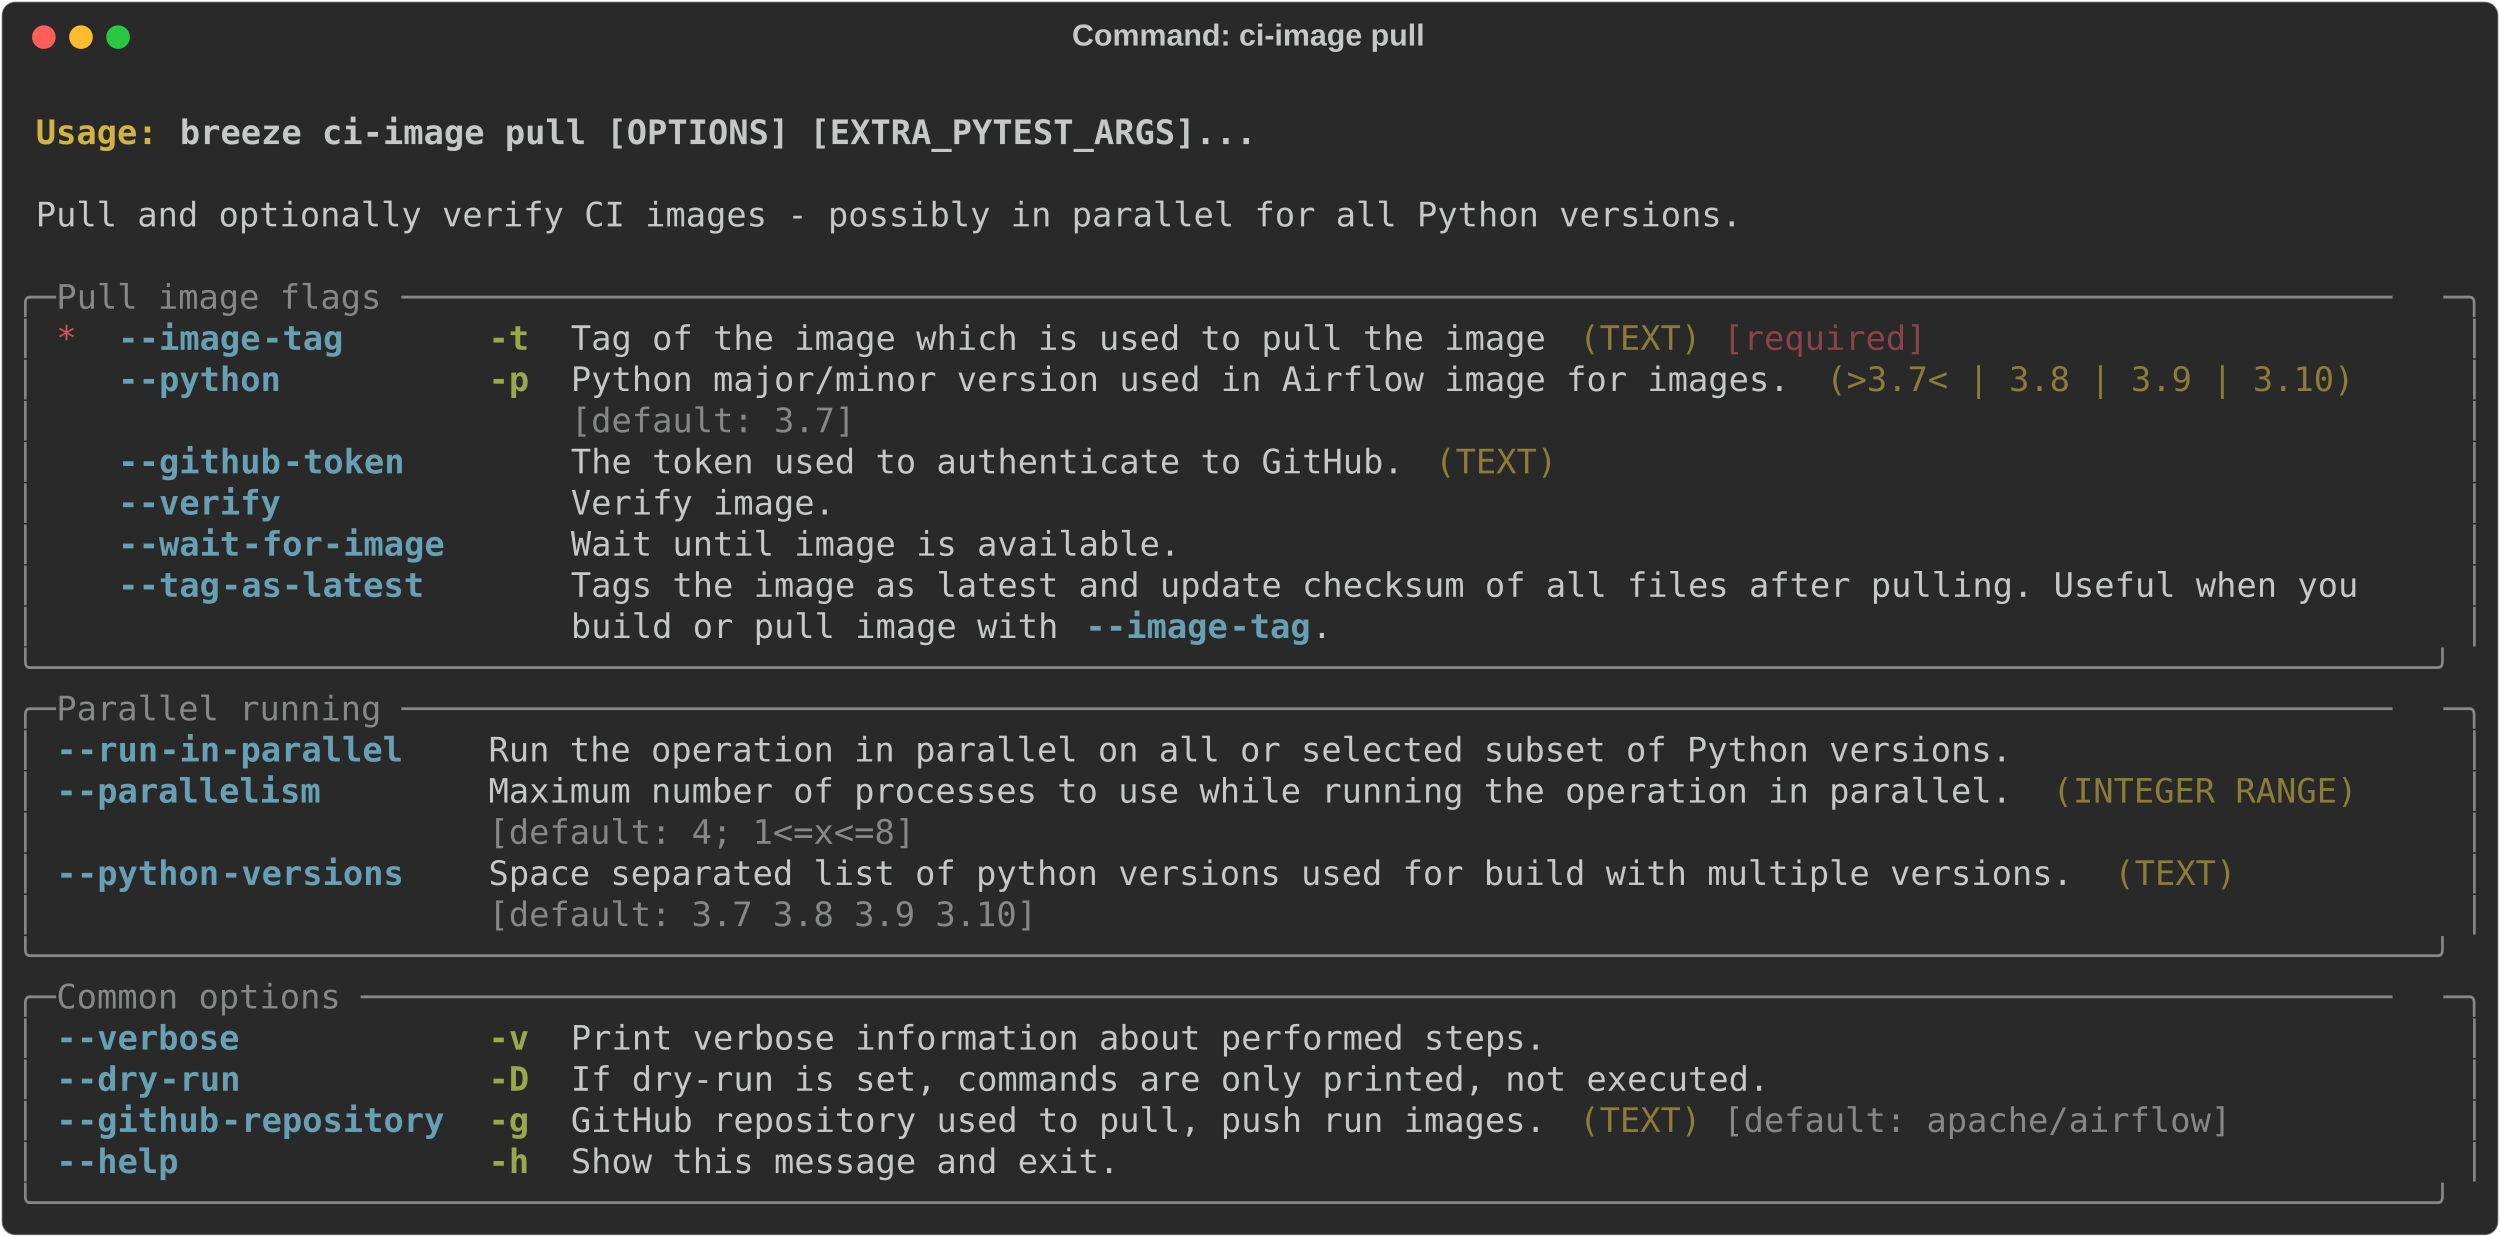
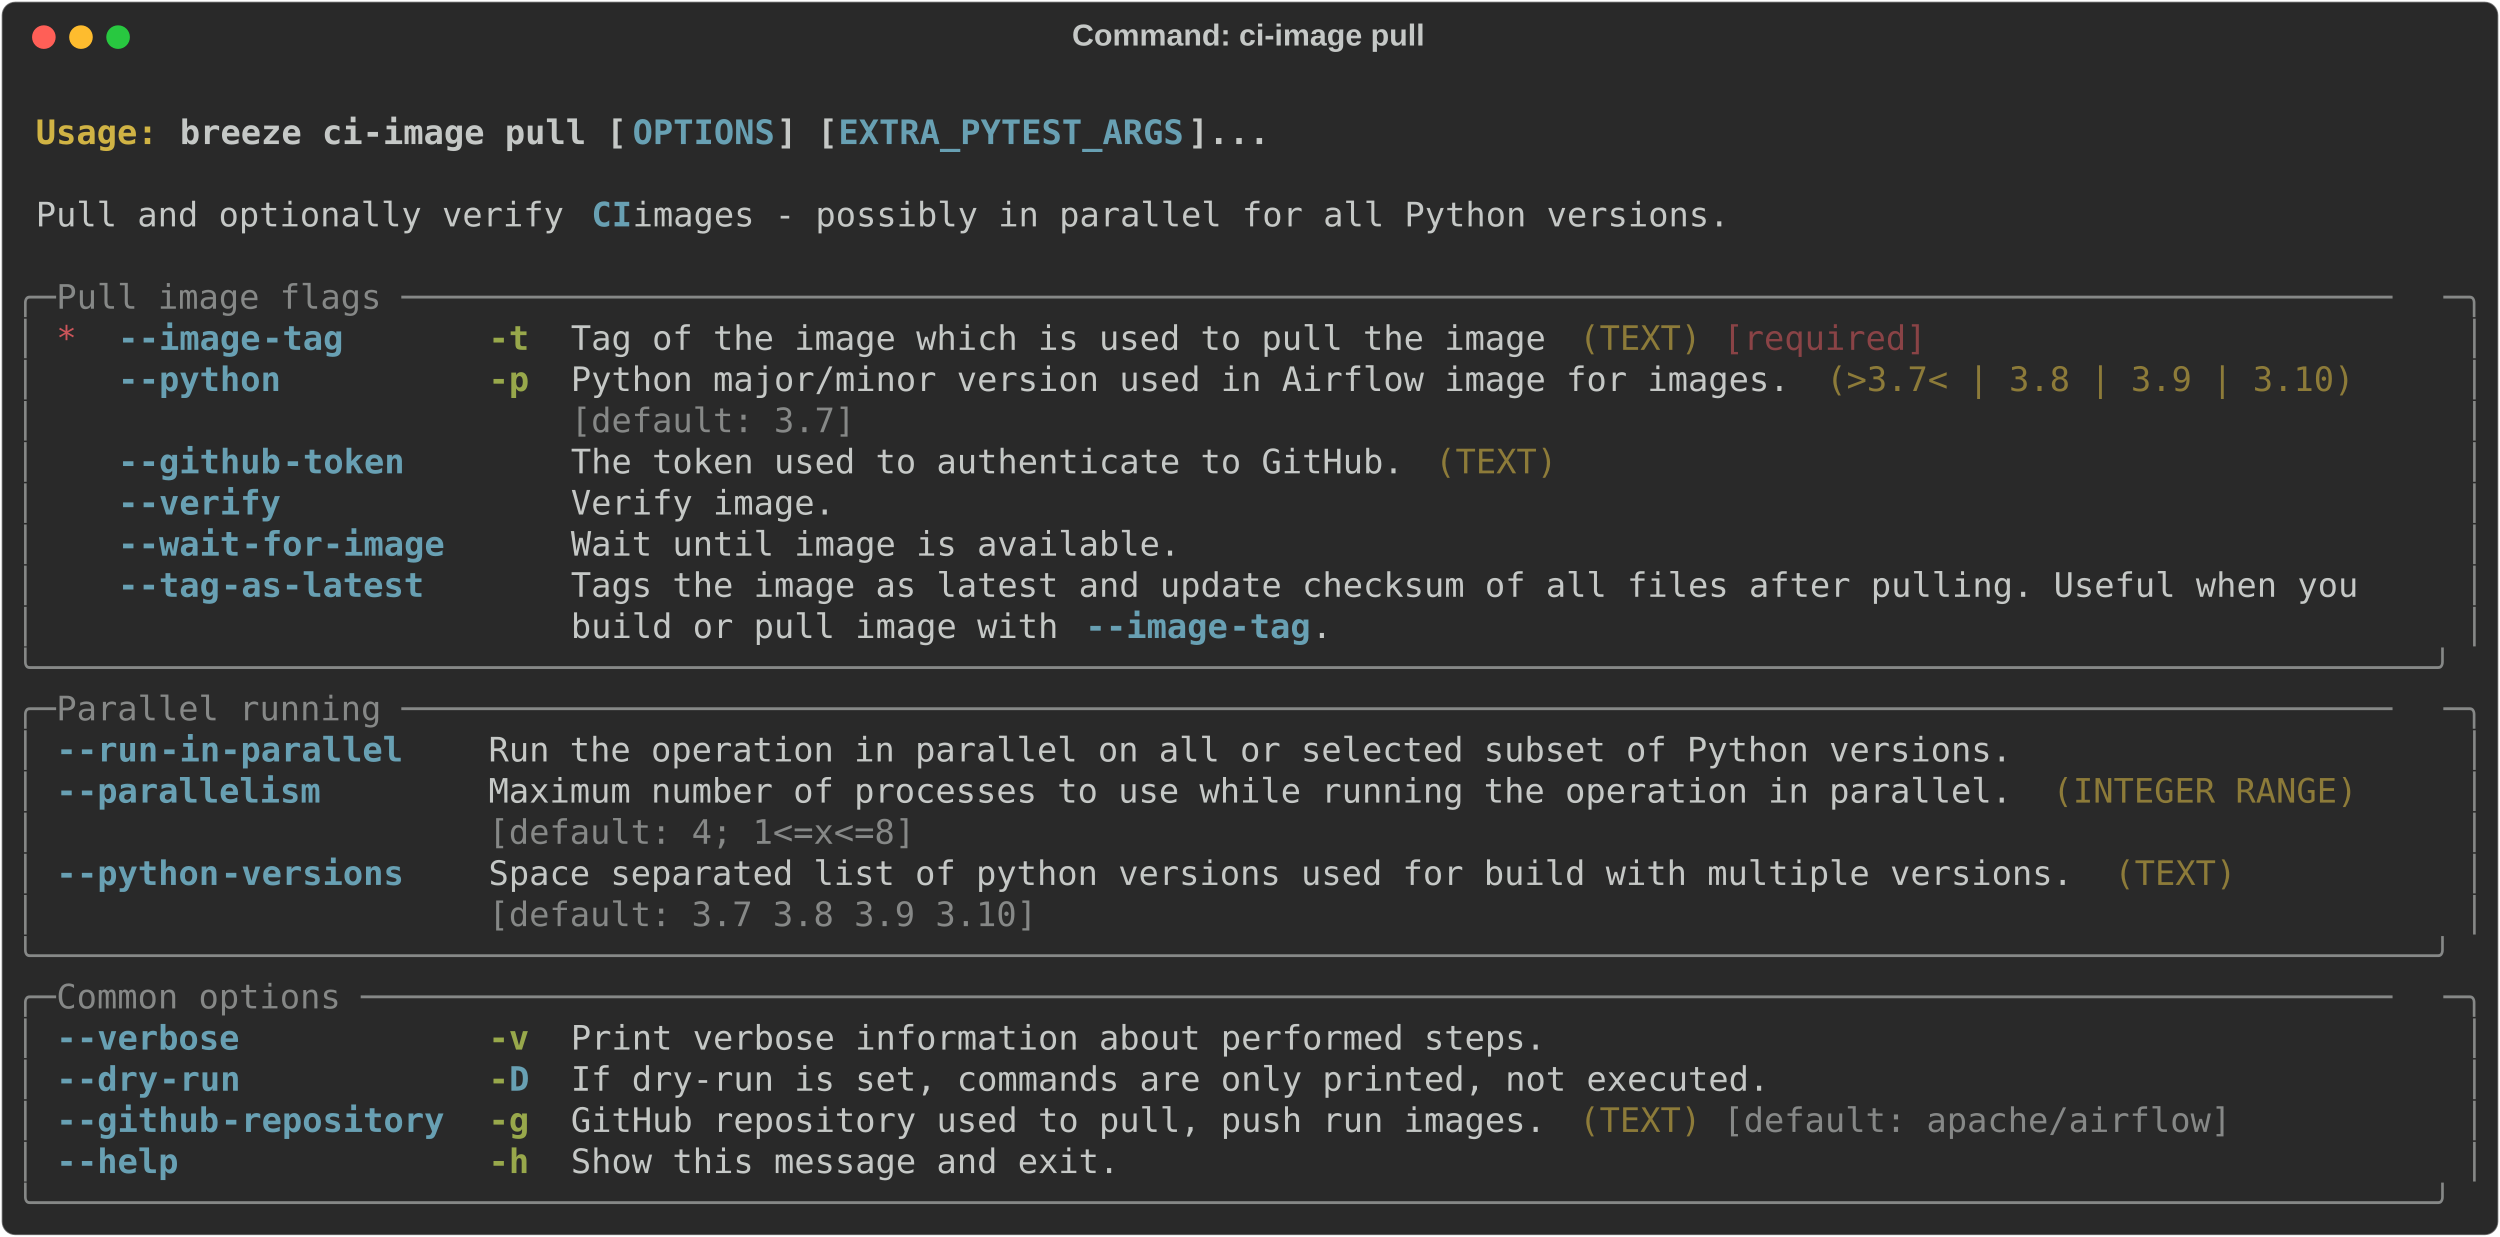
<svg xmlns="http://www.w3.org/2000/svg" class="rich-terminal" viewBox="0 0 1482 733.2">
  <style>

    @font-face {
        font-family: "Fira Code";
        src: local("FiraCode-Regular"),
                url("https://cdnjs.cloudflare.com/ajax/libs/firacode/6.2.0/woff2/FiraCode-Regular.woff2") format("woff2"),
                url("https://cdnjs.cloudflare.com/ajax/libs/firacode/6.2.0/woff/FiraCode-Regular.woff") format("woff");
        font-style: normal;
        font-weight: 400;
    }
    @font-face {
        font-family: "Fira Code";
        src: local("FiraCode-Bold"),
                url("https://cdnjs.cloudflare.com/ajax/libs/firacode/6.2.0/woff2/FiraCode-Bold.woff2") format("woff2"),
                url("https://cdnjs.cloudflare.com/ajax/libs/firacode/6.2.0/woff/FiraCode-Bold.woff") format("woff");
        font-style: bold;
        font-weight: 700;
    }

    .terminal-3613448705-matrix {
        font-family: Fira Code, monospace;
        font-size: 20px;
        line-height: 24.4px;
        font-variant-east-asian: full-width;
    }

    .terminal-3613448705-title {
        font-size: 18px;
        font-weight: bold;
        font-family: arial;
    }

    .terminal-3613448705-r1 { fill: #c5c8c6;font-weight: bold }
.terminal-3613448705-r2 { fill: #c5c8c6 }
.terminal-3613448705-r3 { fill: #d0b344;font-weight: bold }
- .terminal-3613448705-r4 { fill: #868887 }
- .terminal-3613448705-r5 { fill: #cc555a }
- .terminal-3613448705-r6 { fill: #68a0b3;font-weight: bold }
+ .terminal-3613448705-r4 { fill: #68a0b3;font-weight: bold }
+ .terminal-3613448705-r5 { fill: #868887 }
+ .terminal-3613448705-r6 { fill: #cc555a }
.terminal-3613448705-r7 { fill: #98a84b;font-weight: bold }
.terminal-3613448705-r8 { fill: #8d7b39 }
.terminal-3613448705-r9 { fill: #8a4346 }
    </style>
  <defs>
    <clipPath id="terminal-3613448705-clip-terminal">
      <rect x="0" y="0" width="1463.0" height="682.2" />
    </clipPath>
    <clipPath id="terminal-3613448705-line-0">
      <rect x="0" y="1.5" width="1464" height="24.65" />
    </clipPath>
    <clipPath id="terminal-3613448705-line-1">
      <rect x="0" y="25.9" width="1464" height="24.65" />
    </clipPath>
    <clipPath id="terminal-3613448705-line-2">
      <rect x="0" y="50.3" width="1464" height="24.65" />
    </clipPath>
    <clipPath id="terminal-3613448705-line-3">
      <rect x="0" y="74.7" width="1464" height="24.65" />
    </clipPath>
    <clipPath id="terminal-3613448705-line-4">
      <rect x="0" y="99.1" width="1464" height="24.65" />
    </clipPath>
    <clipPath id="terminal-3613448705-line-5">
      <rect x="0" y="123.5" width="1464" height="24.65" />
    </clipPath>
    <clipPath id="terminal-3613448705-line-6">
      <rect x="0" y="147.9" width="1464" height="24.65" />
    </clipPath>
    <clipPath id="terminal-3613448705-line-7">
      <rect x="0" y="172.3" width="1464" height="24.65" />
    </clipPath>
    <clipPath id="terminal-3613448705-line-8">
      <rect x="0" y="196.7" width="1464" height="24.65" />
    </clipPath>
    <clipPath id="terminal-3613448705-line-9">
      <rect x="0" y="221.1" width="1464" height="24.65" />
    </clipPath>
    <clipPath id="terminal-3613448705-line-10">
      <rect x="0" y="245.5" width="1464" height="24.65" />
    </clipPath>
    <clipPath id="terminal-3613448705-line-11">
      <rect x="0" y="269.9" width="1464" height="24.65" />
    </clipPath>
    <clipPath id="terminal-3613448705-line-12">
      <rect x="0" y="294.3" width="1464" height="24.65" />
    </clipPath>
    <clipPath id="terminal-3613448705-line-13">
      <rect x="0" y="318.7" width="1464" height="24.65" />
    </clipPath>
    <clipPath id="terminal-3613448705-line-14">
      <rect x="0" y="343.1" width="1464" height="24.65" />
    </clipPath>
    <clipPath id="terminal-3613448705-line-15">
      <rect x="0" y="367.5" width="1464" height="24.65" />
    </clipPath>
    <clipPath id="terminal-3613448705-line-16">
      <rect x="0" y="391.9" width="1464" height="24.65" />
    </clipPath>
    <clipPath id="terminal-3613448705-line-17">
      <rect x="0" y="416.3" width="1464" height="24.65" />
    </clipPath>
    <clipPath id="terminal-3613448705-line-18">
      <rect x="0" y="440.7" width="1464" height="24.65" />
    </clipPath>
    <clipPath id="terminal-3613448705-line-19">
      <rect x="0" y="465.1" width="1464" height="24.65" />
    </clipPath>
    <clipPath id="terminal-3613448705-line-20">
      <rect x="0" y="489.5" width="1464" height="24.65" />
    </clipPath>
    <clipPath id="terminal-3613448705-line-21">
      <rect x="0" y="513.9" width="1464" height="24.65" />
    </clipPath>
    <clipPath id="terminal-3613448705-line-22">
      <rect x="0" y="538.3" width="1464" height="24.65" />
    </clipPath>
    <clipPath id="terminal-3613448705-line-23">
      <rect x="0" y="562.7" width="1464" height="24.65" />
    </clipPath>
    <clipPath id="terminal-3613448705-line-24">
      <rect x="0" y="587.1" width="1464" height="24.65" />
    </clipPath>
    <clipPath id="terminal-3613448705-line-25">
      <rect x="0" y="611.5" width="1464" height="24.65" />
    </clipPath>
    <clipPath id="terminal-3613448705-line-26">
      <rect x="0" y="635.9" width="1464" height="24.65" />
    </clipPath>
  </defs>
  <rect fill="#292929" stroke="rgba(255,255,255,0.35)" stroke-width="1" x="1" y="1" width="1480" height="731.2" rx="8" />
  <text class="terminal-3613448705-title" fill="#c5c8c6" text-anchor="middle" x="740" y="27">Command: ci-image pull</text>
  <g transform="translate(26,22)">
    <circle cx="0" cy="0" r="7" fill="#ff5f57" />
    <circle cx="22" cy="0" r="7" fill="#febc2e" />
    <circle cx="44" cy="0" r="7" fill="#28c840" />
  </g>
  <g transform="translate(9, 41)" clip-path="url(#terminal-3613448705-clip-terminal)">
    <g class="terminal-3613448705-matrix">
      <text class="terminal-3613448705-r2" x="1464" y="20" textLength="12.2" clip-path="url(#terminal-3613448705-line-0)">
</text>
      <text class="terminal-3613448705-r3" x="12.2" y="44.4" textLength="85.4" clip-path="url(#terminal-3613448705-line-1)">Usage: </text>
-       <text class="terminal-3613448705-r1" x="97.6" y="44.4" textLength="646.6" clip-path="url(#terminal-3613448705-line-1)">breeze ci-image pull [OPTIONS] [EXTRA_PYTEST_ARGS]...</text>
+       <text class="terminal-3613448705-r1" x="97.6" y="44.4" textLength="268.4" clip-path="url(#terminal-3613448705-line-1)">breeze ci-image pull [</text>
+       <text class="terminal-3613448705-r4" x="366" y="44.4" textLength="85.4" clip-path="url(#terminal-3613448705-line-1)">OPTIONS</text>
+       <text class="terminal-3613448705-r1" x="451.4" y="44.4" textLength="36.6" clip-path="url(#terminal-3613448705-line-1)">] [</text>
+       <text class="terminal-3613448705-r4" x="488" y="44.4" textLength="207.4" clip-path="url(#terminal-3613448705-line-1)">EXTRA_PYTEST_ARGS</text>
+       <text class="terminal-3613448705-r1" x="695.4" y="44.4" textLength="48.8" clip-path="url(#terminal-3613448705-line-1)">]...</text>
      <text class="terminal-3613448705-r2" x="1464" y="44.4" textLength="12.2" clip-path="url(#terminal-3613448705-line-1)">
</text>
      <text class="terminal-3613448705-r2" x="1464" y="68.8" textLength="12.2" clip-path="url(#terminal-3613448705-line-2)">
</text>
-       <text class="terminal-3613448705-r2" x="12.2" y="93.2" textLength="1024.8" clip-path="url(#terminal-3613448705-line-3)">Pull and optionally verify CI images - possibly in parallel for all Python versions.</text>
+       <text class="terminal-3613448705-r2" x="12.2" y="93.2" textLength="329.4" clip-path="url(#terminal-3613448705-line-3)">Pull and optionally verify </text>
+       <text class="terminal-3613448705-r4" x="341.6" y="93.2" textLength="24.4" clip-path="url(#terminal-3613448705-line-3)">CI</text>
+       <text class="terminal-3613448705-r2" x="366" y="93.2" textLength="671" clip-path="url(#terminal-3613448705-line-3)"> images - possibly in parallel for all Python versions.</text>
      <text class="terminal-3613448705-r2" x="1464" y="93.2" textLength="12.2" clip-path="url(#terminal-3613448705-line-3)">
</text>
      <text class="terminal-3613448705-r2" x="1464" y="117.6" textLength="12.2" clip-path="url(#terminal-3613448705-line-4)">
</text>
-       <text class="terminal-3613448705-r4" x="0" y="142" textLength="24.4" clip-path="url(#terminal-3613448705-line-5)">╭─</text>
-       <text class="terminal-3613448705-r4" x="24.4" y="142" textLength="1415.2" clip-path="url(#terminal-3613448705-line-5)"> Pull image flags ──────────────────────────────────────────────────────────────────────────────────────────────────</text>
-       <text class="terminal-3613448705-r4" x="1439.6" y="142" textLength="24.4" clip-path="url(#terminal-3613448705-line-5)">─╮</text>
+       <text class="terminal-3613448705-r5" x="0" y="142" textLength="24.4" clip-path="url(#terminal-3613448705-line-5)">╭─</text>
+       <text class="terminal-3613448705-r5" x="24.4" y="142" textLength="1415.2" clip-path="url(#terminal-3613448705-line-5)"> Pull image flags ──────────────────────────────────────────────────────────────────────────────────────────────────</text>
+       <text class="terminal-3613448705-r5" x="1439.6" y="142" textLength="24.4" clip-path="url(#terminal-3613448705-line-5)">─╮</text>
      <text class="terminal-3613448705-r2" x="1464" y="142" textLength="12.2" clip-path="url(#terminal-3613448705-line-5)">
</text>
-       <text class="terminal-3613448705-r4" x="0" y="166.4" textLength="12.2" clip-path="url(#terminal-3613448705-line-6)">│</text>
-       <text class="terminal-3613448705-r5" x="24.4" y="166.4" textLength="12.2" clip-path="url(#terminal-3613448705-line-6)">*</text>
-       <text class="terminal-3613448705-r6" x="61" y="166.4" textLength="12.2" clip-path="url(#terminal-3613448705-line-6)">-</text>
-       <text class="terminal-3613448705-r6" x="73.2" y="166.4" textLength="73.2" clip-path="url(#terminal-3613448705-line-6)">-image</text>
-       <text class="terminal-3613448705-r6" x="146.4" y="166.4" textLength="48.8" clip-path="url(#terminal-3613448705-line-6)">-tag</text>
+       <text class="terminal-3613448705-r5" x="0" y="166.4" textLength="12.2" clip-path="url(#terminal-3613448705-line-6)">│</text>
+       <text class="terminal-3613448705-r6" x="24.4" y="166.4" textLength="12.2" clip-path="url(#terminal-3613448705-line-6)">*</text>
+       <text class="terminal-3613448705-r4" x="61" y="166.4" textLength="12.2" clip-path="url(#terminal-3613448705-line-6)">-</text>
+       <text class="terminal-3613448705-r4" x="73.2" y="166.4" textLength="73.2" clip-path="url(#terminal-3613448705-line-6)">-image</text>
+       <text class="terminal-3613448705-r4" x="146.4" y="166.4" textLength="48.8" clip-path="url(#terminal-3613448705-line-6)">-tag</text>
      <text class="terminal-3613448705-r7" x="280.6" y="166.4" textLength="24.4" clip-path="url(#terminal-3613448705-line-6)">-t</text>
      <text class="terminal-3613448705-r2" x="329.4" y="166.4" textLength="585.6" clip-path="url(#terminal-3613448705-line-6)">Tag of the image which is used to pull the image</text>
      <text class="terminal-3613448705-r8" x="927.2" y="166.4" textLength="73.2" clip-path="url(#terminal-3613448705-line-6)">(TEXT)</text>
      <text class="terminal-3613448705-r9" x="1012.6" y="166.4" textLength="122" clip-path="url(#terminal-3613448705-line-6)">[required]</text>
-       <text class="terminal-3613448705-r4" x="1451.8" y="166.4" textLength="12.2" clip-path="url(#terminal-3613448705-line-6)">│</text>
+       <text class="terminal-3613448705-r5" x="1451.8" y="166.4" textLength="12.2" clip-path="url(#terminal-3613448705-line-6)">│</text>
      <text class="terminal-3613448705-r2" x="1464" y="166.4" textLength="12.2" clip-path="url(#terminal-3613448705-line-6)">
</text>
-       <text class="terminal-3613448705-r4" x="0" y="190.8" textLength="12.2" clip-path="url(#terminal-3613448705-line-7)">│</text>
-       <text class="terminal-3613448705-r6" x="61" y="190.8" textLength="12.2" clip-path="url(#terminal-3613448705-line-7)">-</text>
-       <text class="terminal-3613448705-r6" x="73.2" y="190.8" textLength="85.4" clip-path="url(#terminal-3613448705-line-7)">-python</text>
+       <text class="terminal-3613448705-r5" x="0" y="190.8" textLength="12.2" clip-path="url(#terminal-3613448705-line-7)">│</text>
+       <text class="terminal-3613448705-r4" x="61" y="190.8" textLength="12.2" clip-path="url(#terminal-3613448705-line-7)">-</text>
+       <text class="terminal-3613448705-r4" x="73.2" y="190.8" textLength="85.4" clip-path="url(#terminal-3613448705-line-7)">-python</text>
      <text class="terminal-3613448705-r7" x="280.6" y="190.8" textLength="24.4" clip-path="url(#terminal-3613448705-line-7)">-p</text>
      <text class="terminal-3613448705-r2" x="329.4" y="190.8" textLength="732" clip-path="url(#terminal-3613448705-line-7)">Python major/minor version used in Airflow image for images.</text>
      <text class="terminal-3613448705-r8" x="1073.6" y="190.8" textLength="317.2" clip-path="url(#terminal-3613448705-line-7)">(&gt;3.7&lt; | 3.8 | 3.9 | 3.10)</text>
-       <text class="terminal-3613448705-r4" x="1451.8" y="190.8" textLength="12.2" clip-path="url(#terminal-3613448705-line-7)">│</text>
+       <text class="terminal-3613448705-r5" x="1451.8" y="190.8" textLength="12.2" clip-path="url(#terminal-3613448705-line-7)">│</text>
      <text class="terminal-3613448705-r2" x="1464" y="190.8" textLength="12.2" clip-path="url(#terminal-3613448705-line-7)">
</text>
-       <text class="terminal-3613448705-r4" x="0" y="215.2" textLength="12.2" clip-path="url(#terminal-3613448705-line-8)">│</text>
-       <text class="terminal-3613448705-r4" x="329.4" y="215.2" textLength="732" clip-path="url(#terminal-3613448705-line-8)">[default: 3.7]                                              </text>
-       <text class="terminal-3613448705-r4" x="1451.8" y="215.2" textLength="12.2" clip-path="url(#terminal-3613448705-line-8)">│</text>
+       <text class="terminal-3613448705-r5" x="0" y="215.2" textLength="12.2" clip-path="url(#terminal-3613448705-line-8)">│</text>
+       <text class="terminal-3613448705-r5" x="329.4" y="215.2" textLength="732" clip-path="url(#terminal-3613448705-line-8)">[default: 3.7]                                              </text>
+       <text class="terminal-3613448705-r5" x="1451.8" y="215.2" textLength="12.2" clip-path="url(#terminal-3613448705-line-8)">│</text>
      <text class="terminal-3613448705-r2" x="1464" y="215.2" textLength="12.2" clip-path="url(#terminal-3613448705-line-8)">
</text>
-       <text class="terminal-3613448705-r4" x="0" y="239.6" textLength="12.2" clip-path="url(#terminal-3613448705-line-9)">│</text>
-       <text class="terminal-3613448705-r6" x="61" y="239.6" textLength="12.2" clip-path="url(#terminal-3613448705-line-9)">-</text>
-       <text class="terminal-3613448705-r6" x="73.2" y="239.6" textLength="85.4" clip-path="url(#terminal-3613448705-line-9)">-github</text>
-       <text class="terminal-3613448705-r6" x="158.6" y="239.6" textLength="73.2" clip-path="url(#terminal-3613448705-line-9)">-token</text>
+       <text class="terminal-3613448705-r5" x="0" y="239.6" textLength="12.2" clip-path="url(#terminal-3613448705-line-9)">│</text>
+       <text class="terminal-3613448705-r4" x="61" y="239.6" textLength="12.2" clip-path="url(#terminal-3613448705-line-9)">-</text>
+       <text class="terminal-3613448705-r4" x="73.2" y="239.6" textLength="85.4" clip-path="url(#terminal-3613448705-line-9)">-github</text>
+       <text class="terminal-3613448705-r4" x="158.6" y="239.6" textLength="73.2" clip-path="url(#terminal-3613448705-line-9)">-token</text>
      <text class="terminal-3613448705-r2" x="329.4" y="239.6" textLength="500.2" clip-path="url(#terminal-3613448705-line-9)">The token used to authenticate to GitHub.</text>
      <text class="terminal-3613448705-r8" x="841.8" y="239.6" textLength="73.2" clip-path="url(#terminal-3613448705-line-9)">(TEXT)</text>
-       <text class="terminal-3613448705-r4" x="1451.8" y="239.6" textLength="12.2" clip-path="url(#terminal-3613448705-line-9)">│</text>
+       <text class="terminal-3613448705-r5" x="1451.8" y="239.6" textLength="12.2" clip-path="url(#terminal-3613448705-line-9)">│</text>
      <text class="terminal-3613448705-r2" x="1464" y="239.6" textLength="12.2" clip-path="url(#terminal-3613448705-line-9)">
</text>
-       <text class="terminal-3613448705-r4" x="0" y="264" textLength="12.2" clip-path="url(#terminal-3613448705-line-10)">│</text>
-       <text class="terminal-3613448705-r6" x="61" y="264" textLength="12.2" clip-path="url(#terminal-3613448705-line-10)">-</text>
-       <text class="terminal-3613448705-r6" x="73.2" y="264" textLength="85.4" clip-path="url(#terminal-3613448705-line-10)">-verify</text>
+       <text class="terminal-3613448705-r5" x="0" y="264" textLength="12.2" clip-path="url(#terminal-3613448705-line-10)">│</text>
+       <text class="terminal-3613448705-r4" x="61" y="264" textLength="12.2" clip-path="url(#terminal-3613448705-line-10)">-</text>
+       <text class="terminal-3613448705-r4" x="73.2" y="264" textLength="85.4" clip-path="url(#terminal-3613448705-line-10)">-verify</text>
      <text class="terminal-3613448705-r2" x="329.4" y="264" textLength="158.6" clip-path="url(#terminal-3613448705-line-10)">Verify image.</text>
-       <text class="terminal-3613448705-r4" x="1451.8" y="264" textLength="12.2" clip-path="url(#terminal-3613448705-line-10)">│</text>
+       <text class="terminal-3613448705-r5" x="1451.8" y="264" textLength="12.2" clip-path="url(#terminal-3613448705-line-10)">│</text>
      <text class="terminal-3613448705-r2" x="1464" y="264" textLength="12.2" clip-path="url(#terminal-3613448705-line-10)">
</text>
-       <text class="terminal-3613448705-r4" x="0" y="288.4" textLength="12.2" clip-path="url(#terminal-3613448705-line-11)">│</text>
-       <text class="terminal-3613448705-r6" x="61" y="288.4" textLength="12.2" clip-path="url(#terminal-3613448705-line-11)">-</text>
-       <text class="terminal-3613448705-r6" x="73.2" y="288.4" textLength="61" clip-path="url(#terminal-3613448705-line-11)">-wait</text>
-       <text class="terminal-3613448705-r6" x="134.2" y="288.4" textLength="122" clip-path="url(#terminal-3613448705-line-11)">-for-image</text>
+       <text class="terminal-3613448705-r5" x="0" y="288.4" textLength="12.2" clip-path="url(#terminal-3613448705-line-11)">│</text>
+       <text class="terminal-3613448705-r4" x="61" y="288.4" textLength="12.2" clip-path="url(#terminal-3613448705-line-11)">-</text>
+       <text class="terminal-3613448705-r4" x="73.2" y="288.4" textLength="61" clip-path="url(#terminal-3613448705-line-11)">-wait</text>
+       <text class="terminal-3613448705-r4" x="134.2" y="288.4" textLength="122" clip-path="url(#terminal-3613448705-line-11)">-for-image</text>
      <text class="terminal-3613448705-r2" x="329.4" y="288.4" textLength="366" clip-path="url(#terminal-3613448705-line-11)">Wait until image is available.</text>
-       <text class="terminal-3613448705-r4" x="1451.8" y="288.4" textLength="12.2" clip-path="url(#terminal-3613448705-line-11)">│</text>
+       <text class="terminal-3613448705-r5" x="1451.8" y="288.4" textLength="12.2" clip-path="url(#terminal-3613448705-line-11)">│</text>
      <text class="terminal-3613448705-r2" x="1464" y="288.4" textLength="12.2" clip-path="url(#terminal-3613448705-line-11)">
</text>
-       <text class="terminal-3613448705-r4" x="0" y="312.8" textLength="12.2" clip-path="url(#terminal-3613448705-line-12)">│</text>
-       <text class="terminal-3613448705-r6" x="61" y="312.8" textLength="12.2" clip-path="url(#terminal-3613448705-line-12)">-</text>
-       <text class="terminal-3613448705-r6" x="73.2" y="312.8" textLength="48.8" clip-path="url(#terminal-3613448705-line-12)">-tag</text>
-       <text class="terminal-3613448705-r6" x="122" y="312.8" textLength="122" clip-path="url(#terminal-3613448705-line-12)">-as-latest</text>
+       <text class="terminal-3613448705-r5" x="0" y="312.8" textLength="12.2" clip-path="url(#terminal-3613448705-line-12)">│</text>
+       <text class="terminal-3613448705-r4" x="61" y="312.8" textLength="12.2" clip-path="url(#terminal-3613448705-line-12)">-</text>
+       <text class="terminal-3613448705-r4" x="73.2" y="312.8" textLength="48.8" clip-path="url(#terminal-3613448705-line-12)">-tag</text>
+       <text class="terminal-3613448705-r4" x="122" y="312.8" textLength="122" clip-path="url(#terminal-3613448705-line-12)">-as-latest</text>
      <text class="terminal-3613448705-r2" x="329.4" y="312.8" textLength="1110.2" clip-path="url(#terminal-3613448705-line-12)">Tags the image as latest and update checksum of all files after pulling. Useful when you   </text>
-       <text class="terminal-3613448705-r4" x="1451.8" y="312.8" textLength="12.2" clip-path="url(#terminal-3613448705-line-12)">│</text>
+       <text class="terminal-3613448705-r5" x="1451.8" y="312.8" textLength="12.2" clip-path="url(#terminal-3613448705-line-12)">│</text>
      <text class="terminal-3613448705-r2" x="1464" y="312.8" textLength="12.2" clip-path="url(#terminal-3613448705-line-12)">
</text>
-       <text class="terminal-3613448705-r4" x="0" y="337.2" textLength="12.2" clip-path="url(#terminal-3613448705-line-13)">│</text>
+       <text class="terminal-3613448705-r5" x="0" y="337.2" textLength="12.2" clip-path="url(#terminal-3613448705-line-13)">│</text>
      <text class="terminal-3613448705-r2" x="329.4" y="337.2" textLength="305" clip-path="url(#terminal-3613448705-line-13)">build or pull image with </text>
-       <text class="terminal-3613448705-r6" x="634.4" y="337.2" textLength="12.2" clip-path="url(#terminal-3613448705-line-13)">-</text>
-       <text class="terminal-3613448705-r6" x="646.6" y="337.2" textLength="73.2" clip-path="url(#terminal-3613448705-line-13)">-image</text>
-       <text class="terminal-3613448705-r6" x="719.8" y="337.2" textLength="48.8" clip-path="url(#terminal-3613448705-line-13)">-tag</text>
+       <text class="terminal-3613448705-r4" x="634.4" y="337.2" textLength="12.2" clip-path="url(#terminal-3613448705-line-13)">-</text>
+       <text class="terminal-3613448705-r4" x="646.6" y="337.2" textLength="73.2" clip-path="url(#terminal-3613448705-line-13)">-image</text>
+       <text class="terminal-3613448705-r4" x="719.8" y="337.2" textLength="48.8" clip-path="url(#terminal-3613448705-line-13)">-tag</text>
      <text class="terminal-3613448705-r2" x="768.6" y="337.2" textLength="671" clip-path="url(#terminal-3613448705-line-13)">.                                                      </text>
-       <text class="terminal-3613448705-r4" x="1451.8" y="337.2" textLength="12.2" clip-path="url(#terminal-3613448705-line-13)">│</text>
+       <text class="terminal-3613448705-r5" x="1451.8" y="337.2" textLength="12.2" clip-path="url(#terminal-3613448705-line-13)">│</text>
      <text class="terminal-3613448705-r2" x="1464" y="337.2" textLength="12.2" clip-path="url(#terminal-3613448705-line-13)">
</text>
-       <text class="terminal-3613448705-r4" x="0" y="361.6" textLength="1464" clip-path="url(#terminal-3613448705-line-14)">╰──────────────────────────────────────────────────────────────────────────────────────────────────────────────────────╯</text>
+       <text class="terminal-3613448705-r5" x="0" y="361.6" textLength="1464" clip-path="url(#terminal-3613448705-line-14)">╰──────────────────────────────────────────────────────────────────────────────────────────────────────────────────────╯</text>
      <text class="terminal-3613448705-r2" x="1464" y="361.6" textLength="12.2" clip-path="url(#terminal-3613448705-line-14)">
</text>
-       <text class="terminal-3613448705-r4" x="0" y="386" textLength="24.4" clip-path="url(#terminal-3613448705-line-15)">╭─</text>
-       <text class="terminal-3613448705-r4" x="24.4" y="386" textLength="1415.2" clip-path="url(#terminal-3613448705-line-15)"> Parallel running ──────────────────────────────────────────────────────────────────────────────────────────────────</text>
-       <text class="terminal-3613448705-r4" x="1439.6" y="386" textLength="24.4" clip-path="url(#terminal-3613448705-line-15)">─╮</text>
+       <text class="terminal-3613448705-r5" x="0" y="386" textLength="24.4" clip-path="url(#terminal-3613448705-line-15)">╭─</text>
+       <text class="terminal-3613448705-r5" x="24.4" y="386" textLength="1415.2" clip-path="url(#terminal-3613448705-line-15)"> Parallel running ──────────────────────────────────────────────────────────────────────────────────────────────────</text>
+       <text class="terminal-3613448705-r5" x="1439.6" y="386" textLength="24.4" clip-path="url(#terminal-3613448705-line-15)">─╮</text>
      <text class="terminal-3613448705-r2" x="1464" y="386" textLength="12.2" clip-path="url(#terminal-3613448705-line-15)">
</text>
-       <text class="terminal-3613448705-r4" x="0" y="410.4" textLength="12.2" clip-path="url(#terminal-3613448705-line-16)">│</text>
-       <text class="terminal-3613448705-r6" x="24.4" y="410.4" textLength="12.2" clip-path="url(#terminal-3613448705-line-16)">-</text>
-       <text class="terminal-3613448705-r6" x="36.6" y="410.4" textLength="48.8" clip-path="url(#terminal-3613448705-line-16)">-run</text>
-       <text class="terminal-3613448705-r6" x="85.4" y="410.4" textLength="146.4" clip-path="url(#terminal-3613448705-line-16)">-in-parallel</text>
+       <text class="terminal-3613448705-r5" x="0" y="410.4" textLength="12.2" clip-path="url(#terminal-3613448705-line-16)">│</text>
+       <text class="terminal-3613448705-r4" x="24.4" y="410.4" textLength="12.2" clip-path="url(#terminal-3613448705-line-16)">-</text>
+       <text class="terminal-3613448705-r4" x="36.6" y="410.4" textLength="48.8" clip-path="url(#terminal-3613448705-line-16)">-run</text>
+       <text class="terminal-3613448705-r4" x="85.4" y="410.4" textLength="146.4" clip-path="url(#terminal-3613448705-line-16)">-in-parallel</text>
      <text class="terminal-3613448705-r2" x="280.6" y="410.4" textLength="915" clip-path="url(#terminal-3613448705-line-16)">Run the operation in parallel on all or selected subset of Python versions.</text>
-       <text class="terminal-3613448705-r4" x="1451.8" y="410.4" textLength="12.2" clip-path="url(#terminal-3613448705-line-16)">│</text>
+       <text class="terminal-3613448705-r5" x="1451.8" y="410.4" textLength="12.2" clip-path="url(#terminal-3613448705-line-16)">│</text>
      <text class="terminal-3613448705-r2" x="1464" y="410.4" textLength="12.2" clip-path="url(#terminal-3613448705-line-16)">
</text>
-       <text class="terminal-3613448705-r4" x="0" y="434.8" textLength="12.2" clip-path="url(#terminal-3613448705-line-17)">│</text>
-       <text class="terminal-3613448705-r6" x="24.4" y="434.8" textLength="12.2" clip-path="url(#terminal-3613448705-line-17)">-</text>
-       <text class="terminal-3613448705-r6" x="36.6" y="434.8" textLength="146.4" clip-path="url(#terminal-3613448705-line-17)">-parallelism</text>
+       <text class="terminal-3613448705-r5" x="0" y="434.8" textLength="12.2" clip-path="url(#terminal-3613448705-line-17)">│</text>
+       <text class="terminal-3613448705-r4" x="24.4" y="434.8" textLength="12.2" clip-path="url(#terminal-3613448705-line-17)">-</text>
+       <text class="terminal-3613448705-r4" x="36.6" y="434.8" textLength="146.4" clip-path="url(#terminal-3613448705-line-17)">-parallelism</text>
      <text class="terminal-3613448705-r2" x="280.6" y="434.8" textLength="915" clip-path="url(#terminal-3613448705-line-17)">Maximum number of processes to use while running the operation in parallel.</text>
      <text class="terminal-3613448705-r8" x="1207.8" y="434.8" textLength="183" clip-path="url(#terminal-3613448705-line-17)">(INTEGER RANGE)</text>
-       <text class="terminal-3613448705-r4" x="1451.8" y="434.8" textLength="12.2" clip-path="url(#terminal-3613448705-line-17)">│</text>
+       <text class="terminal-3613448705-r5" x="1451.8" y="434.8" textLength="12.2" clip-path="url(#terminal-3613448705-line-17)">│</text>
      <text class="terminal-3613448705-r2" x="1464" y="434.8" textLength="12.2" clip-path="url(#terminal-3613448705-line-17)">
</text>
-       <text class="terminal-3613448705-r4" x="0" y="459.2" textLength="12.2" clip-path="url(#terminal-3613448705-line-18)">│</text>
-       <text class="terminal-3613448705-r4" x="280.6" y="459.2" textLength="915" clip-path="url(#terminal-3613448705-line-18)">[default: 4; 1&lt;=x&lt;=8]                                                      </text>
-       <text class="terminal-3613448705-r4" x="1451.8" y="459.2" textLength="12.2" clip-path="url(#terminal-3613448705-line-18)">│</text>
+       <text class="terminal-3613448705-r5" x="0" y="459.2" textLength="12.2" clip-path="url(#terminal-3613448705-line-18)">│</text>
+       <text class="terminal-3613448705-r5" x="280.6" y="459.2" textLength="915" clip-path="url(#terminal-3613448705-line-18)">[default: 4; 1&lt;=x&lt;=8]                                                      </text>
+       <text class="terminal-3613448705-r5" x="1451.8" y="459.2" textLength="12.2" clip-path="url(#terminal-3613448705-line-18)">│</text>
      <text class="terminal-3613448705-r2" x="1464" y="459.2" textLength="12.2" clip-path="url(#terminal-3613448705-line-18)">
</text>
-       <text class="terminal-3613448705-r4" x="0" y="483.6" textLength="12.2" clip-path="url(#terminal-3613448705-line-19)">│</text>
-       <text class="terminal-3613448705-r6" x="24.4" y="483.6" textLength="12.2" clip-path="url(#terminal-3613448705-line-19)">-</text>
-       <text class="terminal-3613448705-r6" x="36.6" y="483.6" textLength="85.4" clip-path="url(#terminal-3613448705-line-19)">-python</text>
-       <text class="terminal-3613448705-r6" x="122" y="483.6" textLength="109.8" clip-path="url(#terminal-3613448705-line-19)">-versions</text>
+       <text class="terminal-3613448705-r5" x="0" y="483.6" textLength="12.2" clip-path="url(#terminal-3613448705-line-19)">│</text>
+       <text class="terminal-3613448705-r4" x="24.4" y="483.6" textLength="12.2" clip-path="url(#terminal-3613448705-line-19)">-</text>
+       <text class="terminal-3613448705-r4" x="36.6" y="483.6" textLength="85.4" clip-path="url(#terminal-3613448705-line-19)">-python</text>
+       <text class="terminal-3613448705-r4" x="122" y="483.6" textLength="109.8" clip-path="url(#terminal-3613448705-line-19)">-versions</text>
      <text class="terminal-3613448705-r2" x="280.6" y="483.6" textLength="951.6" clip-path="url(#terminal-3613448705-line-19)">Space separated list of python versions used for build with multiple versions.</text>
      <text class="terminal-3613448705-r8" x="1244.4" y="483.6" textLength="73.2" clip-path="url(#terminal-3613448705-line-19)">(TEXT)</text>
-       <text class="terminal-3613448705-r4" x="1451.8" y="483.6" textLength="12.2" clip-path="url(#terminal-3613448705-line-19)">│</text>
+       <text class="terminal-3613448705-r5" x="1451.8" y="483.6" textLength="12.2" clip-path="url(#terminal-3613448705-line-19)">│</text>
      <text class="terminal-3613448705-r2" x="1464" y="483.6" textLength="12.2" clip-path="url(#terminal-3613448705-line-19)">
</text>
-       <text class="terminal-3613448705-r4" x="0" y="508" textLength="12.2" clip-path="url(#terminal-3613448705-line-20)">│</text>
-       <text class="terminal-3613448705-r4" x="280.6" y="508" textLength="951.6" clip-path="url(#terminal-3613448705-line-20)">[default: 3.7 3.8 3.9 3.10]                                                   </text>
-       <text class="terminal-3613448705-r4" x="1451.8" y="508" textLength="12.2" clip-path="url(#terminal-3613448705-line-20)">│</text>
+       <text class="terminal-3613448705-r5" x="0" y="508" textLength="12.2" clip-path="url(#terminal-3613448705-line-20)">│</text>
+       <text class="terminal-3613448705-r5" x="280.6" y="508" textLength="951.6" clip-path="url(#terminal-3613448705-line-20)">[default: 3.7 3.8 3.9 3.10]                                                   </text>
+       <text class="terminal-3613448705-r5" x="1451.8" y="508" textLength="12.2" clip-path="url(#terminal-3613448705-line-20)">│</text>
      <text class="terminal-3613448705-r2" x="1464" y="508" textLength="12.2" clip-path="url(#terminal-3613448705-line-20)">
</text>
-       <text class="terminal-3613448705-r4" x="0" y="532.4" textLength="1464" clip-path="url(#terminal-3613448705-line-21)">╰──────────────────────────────────────────────────────────────────────────────────────────────────────────────────────╯</text>
+       <text class="terminal-3613448705-r5" x="0" y="532.4" textLength="1464" clip-path="url(#terminal-3613448705-line-21)">╰──────────────────────────────────────────────────────────────────────────────────────────────────────────────────────╯</text>
      <text class="terminal-3613448705-r2" x="1464" y="532.4" textLength="12.2" clip-path="url(#terminal-3613448705-line-21)">
</text>
-       <text class="terminal-3613448705-r4" x="0" y="556.8" textLength="24.4" clip-path="url(#terminal-3613448705-line-22)">╭─</text>
-       <text class="terminal-3613448705-r4" x="24.4" y="556.8" textLength="1415.2" clip-path="url(#terminal-3613448705-line-22)"> Common options ────────────────────────────────────────────────────────────────────────────────────────────────────</text>
-       <text class="terminal-3613448705-r4" x="1439.6" y="556.8" textLength="24.4" clip-path="url(#terminal-3613448705-line-22)">─╮</text>
+       <text class="terminal-3613448705-r5" x="0" y="556.8" textLength="24.4" clip-path="url(#terminal-3613448705-line-22)">╭─</text>
+       <text class="terminal-3613448705-r5" x="24.4" y="556.8" textLength="1415.2" clip-path="url(#terminal-3613448705-line-22)"> Common options ────────────────────────────────────────────────────────────────────────────────────────────────────</text>
+       <text class="terminal-3613448705-r5" x="1439.6" y="556.8" textLength="24.4" clip-path="url(#terminal-3613448705-line-22)">─╮</text>
      <text class="terminal-3613448705-r2" x="1464" y="556.8" textLength="12.2" clip-path="url(#terminal-3613448705-line-22)">
</text>
-       <text class="terminal-3613448705-r4" x="0" y="581.2" textLength="12.2" clip-path="url(#terminal-3613448705-line-23)">│</text>
-       <text class="terminal-3613448705-r6" x="24.4" y="581.2" textLength="12.2" clip-path="url(#terminal-3613448705-line-23)">-</text>
-       <text class="terminal-3613448705-r6" x="36.6" y="581.2" textLength="97.6" clip-path="url(#terminal-3613448705-line-23)">-verbose</text>
+       <text class="terminal-3613448705-r5" x="0" y="581.2" textLength="12.2" clip-path="url(#terminal-3613448705-line-23)">│</text>
+       <text class="terminal-3613448705-r4" x="24.4" y="581.2" textLength="12.2" clip-path="url(#terminal-3613448705-line-23)">-</text>
+       <text class="terminal-3613448705-r4" x="36.6" y="581.2" textLength="97.6" clip-path="url(#terminal-3613448705-line-23)">-verbose</text>
      <text class="terminal-3613448705-r7" x="280.6" y="581.2" textLength="24.4" clip-path="url(#terminal-3613448705-line-23)">-v</text>
      <text class="terminal-3613448705-r2" x="329.4" y="581.2" textLength="585.6" clip-path="url(#terminal-3613448705-line-23)">Print verbose information about performed steps.</text>
-       <text class="terminal-3613448705-r4" x="1451.8" y="581.2" textLength="12.2" clip-path="url(#terminal-3613448705-line-23)">│</text>
+       <text class="terminal-3613448705-r5" x="1451.8" y="581.2" textLength="12.2" clip-path="url(#terminal-3613448705-line-23)">│</text>
      <text class="terminal-3613448705-r2" x="1464" y="581.2" textLength="12.2" clip-path="url(#terminal-3613448705-line-23)">
</text>
-       <text class="terminal-3613448705-r4" x="0" y="605.6" textLength="12.2" clip-path="url(#terminal-3613448705-line-24)">│</text>
-       <text class="terminal-3613448705-r6" x="24.4" y="605.6" textLength="12.2" clip-path="url(#terminal-3613448705-line-24)">-</text>
-       <text class="terminal-3613448705-r6" x="36.6" y="605.6" textLength="48.8" clip-path="url(#terminal-3613448705-line-24)">-dry</text>
-       <text class="terminal-3613448705-r6" x="85.4" y="605.6" textLength="48.8" clip-path="url(#terminal-3613448705-line-24)">-run</text>
-       <text class="terminal-3613448705-r7" x="280.6" y="605.6" textLength="24.4" clip-path="url(#terminal-3613448705-line-24)">-D</text>
+       <text class="terminal-3613448705-r5" x="0" y="605.6" textLength="12.2" clip-path="url(#terminal-3613448705-line-24)">│</text>
+       <text class="terminal-3613448705-r4" x="24.4" y="605.6" textLength="12.2" clip-path="url(#terminal-3613448705-line-24)">-</text>
+       <text class="terminal-3613448705-r4" x="36.6" y="605.6" textLength="48.8" clip-path="url(#terminal-3613448705-line-24)">-dry</text>
+       <text class="terminal-3613448705-r4" x="85.4" y="605.6" textLength="48.8" clip-path="url(#terminal-3613448705-line-24)">-run</text>
+       <text class="terminal-3613448705-r7" x="280.6" y="605.6" textLength="12.2" clip-path="url(#terminal-3613448705-line-24)">-</text>
+       <text class="terminal-3613448705-r4" x="292.8" y="605.6" textLength="12.2" clip-path="url(#terminal-3613448705-line-24)">D</text>
      <text class="terminal-3613448705-r2" x="329.4" y="605.6" textLength="719.8" clip-path="url(#terminal-3613448705-line-24)">If dry-run is set, commands are only printed, not executed.</text>
-       <text class="terminal-3613448705-r4" x="1451.8" y="605.6" textLength="12.2" clip-path="url(#terminal-3613448705-line-24)">│</text>
+       <text class="terminal-3613448705-r5" x="1451.8" y="605.6" textLength="12.2" clip-path="url(#terminal-3613448705-line-24)">│</text>
      <text class="terminal-3613448705-r2" x="1464" y="605.6" textLength="12.2" clip-path="url(#terminal-3613448705-line-24)">
</text>
-       <text class="terminal-3613448705-r4" x="0" y="630" textLength="12.2" clip-path="url(#terminal-3613448705-line-25)">│</text>
-       <text class="terminal-3613448705-r6" x="24.4" y="630" textLength="12.2" clip-path="url(#terminal-3613448705-line-25)">-</text>
-       <text class="terminal-3613448705-r6" x="36.6" y="630" textLength="85.4" clip-path="url(#terminal-3613448705-line-25)">-github</text>
-       <text class="terminal-3613448705-r6" x="122" y="630" textLength="134.2" clip-path="url(#terminal-3613448705-line-25)">-repository</text>
+       <text class="terminal-3613448705-r5" x="0" y="630" textLength="12.2" clip-path="url(#terminal-3613448705-line-25)">│</text>
+       <text class="terminal-3613448705-r4" x="24.4" y="630" textLength="12.2" clip-path="url(#terminal-3613448705-line-25)">-</text>
+       <text class="terminal-3613448705-r4" x="36.6" y="630" textLength="85.4" clip-path="url(#terminal-3613448705-line-25)">-github</text>
+       <text class="terminal-3613448705-r4" x="122" y="630" textLength="134.2" clip-path="url(#terminal-3613448705-line-25)">-repository</text>
      <text class="terminal-3613448705-r7" x="280.6" y="630" textLength="24.4" clip-path="url(#terminal-3613448705-line-25)">-g</text>
      <text class="terminal-3613448705-r2" x="329.4" y="630" textLength="585.6" clip-path="url(#terminal-3613448705-line-25)">GitHub repository used to pull, push run images.</text>
      <text class="terminal-3613448705-r8" x="927.2" y="630" textLength="73.2" clip-path="url(#terminal-3613448705-line-25)">(TEXT)</text>
-       <text class="terminal-3613448705-r4" x="1012.6" y="630" textLength="305" clip-path="url(#terminal-3613448705-line-25)">[default: apache/airflow]</text>
-       <text class="terminal-3613448705-r4" x="1451.8" y="630" textLength="12.2" clip-path="url(#terminal-3613448705-line-25)">│</text>
+       <text class="terminal-3613448705-r5" x="1012.6" y="630" textLength="305" clip-path="url(#terminal-3613448705-line-25)">[default: apache/airflow]</text>
+       <text class="terminal-3613448705-r5" x="1451.8" y="630" textLength="12.2" clip-path="url(#terminal-3613448705-line-25)">│</text>
      <text class="terminal-3613448705-r2" x="1464" y="630" textLength="12.2" clip-path="url(#terminal-3613448705-line-25)">
</text>
-       <text class="terminal-3613448705-r4" x="0" y="654.4" textLength="12.2" clip-path="url(#terminal-3613448705-line-26)">│</text>
-       <text class="terminal-3613448705-r6" x="24.4" y="654.4" textLength="12.2" clip-path="url(#terminal-3613448705-line-26)">-</text>
-       <text class="terminal-3613448705-r6" x="36.6" y="654.4" textLength="61" clip-path="url(#terminal-3613448705-line-26)">-help</text>
+       <text class="terminal-3613448705-r5" x="0" y="654.4" textLength="12.2" clip-path="url(#terminal-3613448705-line-26)">│</text>
+       <text class="terminal-3613448705-r4" x="24.4" y="654.4" textLength="12.2" clip-path="url(#terminal-3613448705-line-26)">-</text>
+       <text class="terminal-3613448705-r4" x="36.6" y="654.4" textLength="61" clip-path="url(#terminal-3613448705-line-26)">-help</text>
      <text class="terminal-3613448705-r7" x="280.6" y="654.4" textLength="24.4" clip-path="url(#terminal-3613448705-line-26)">-h</text>
      <text class="terminal-3613448705-r2" x="329.4" y="654.4" textLength="329.4" clip-path="url(#terminal-3613448705-line-26)">Show this message and exit.</text>
-       <text class="terminal-3613448705-r4" x="1451.8" y="654.4" textLength="12.2" clip-path="url(#terminal-3613448705-line-26)">│</text>
+       <text class="terminal-3613448705-r5" x="1451.8" y="654.4" textLength="12.2" clip-path="url(#terminal-3613448705-line-26)">│</text>
      <text class="terminal-3613448705-r2" x="1464" y="654.4" textLength="12.2" clip-path="url(#terminal-3613448705-line-26)">
</text>
-       <text class="terminal-3613448705-r4" x="0" y="678.8" textLength="1464" clip-path="url(#terminal-3613448705-line-27)">╰──────────────────────────────────────────────────────────────────────────────────────────────────────────────────────╯</text>
+       <text class="terminal-3613448705-r5" x="0" y="678.8" textLength="1464" clip-path="url(#terminal-3613448705-line-27)">╰──────────────────────────────────────────────────────────────────────────────────────────────────────────────────────╯</text>
      <text class="terminal-3613448705-r2" x="1464" y="678.8" textLength="12.2" clip-path="url(#terminal-3613448705-line-27)">
</text>
    </g>
  </g>
</svg>
